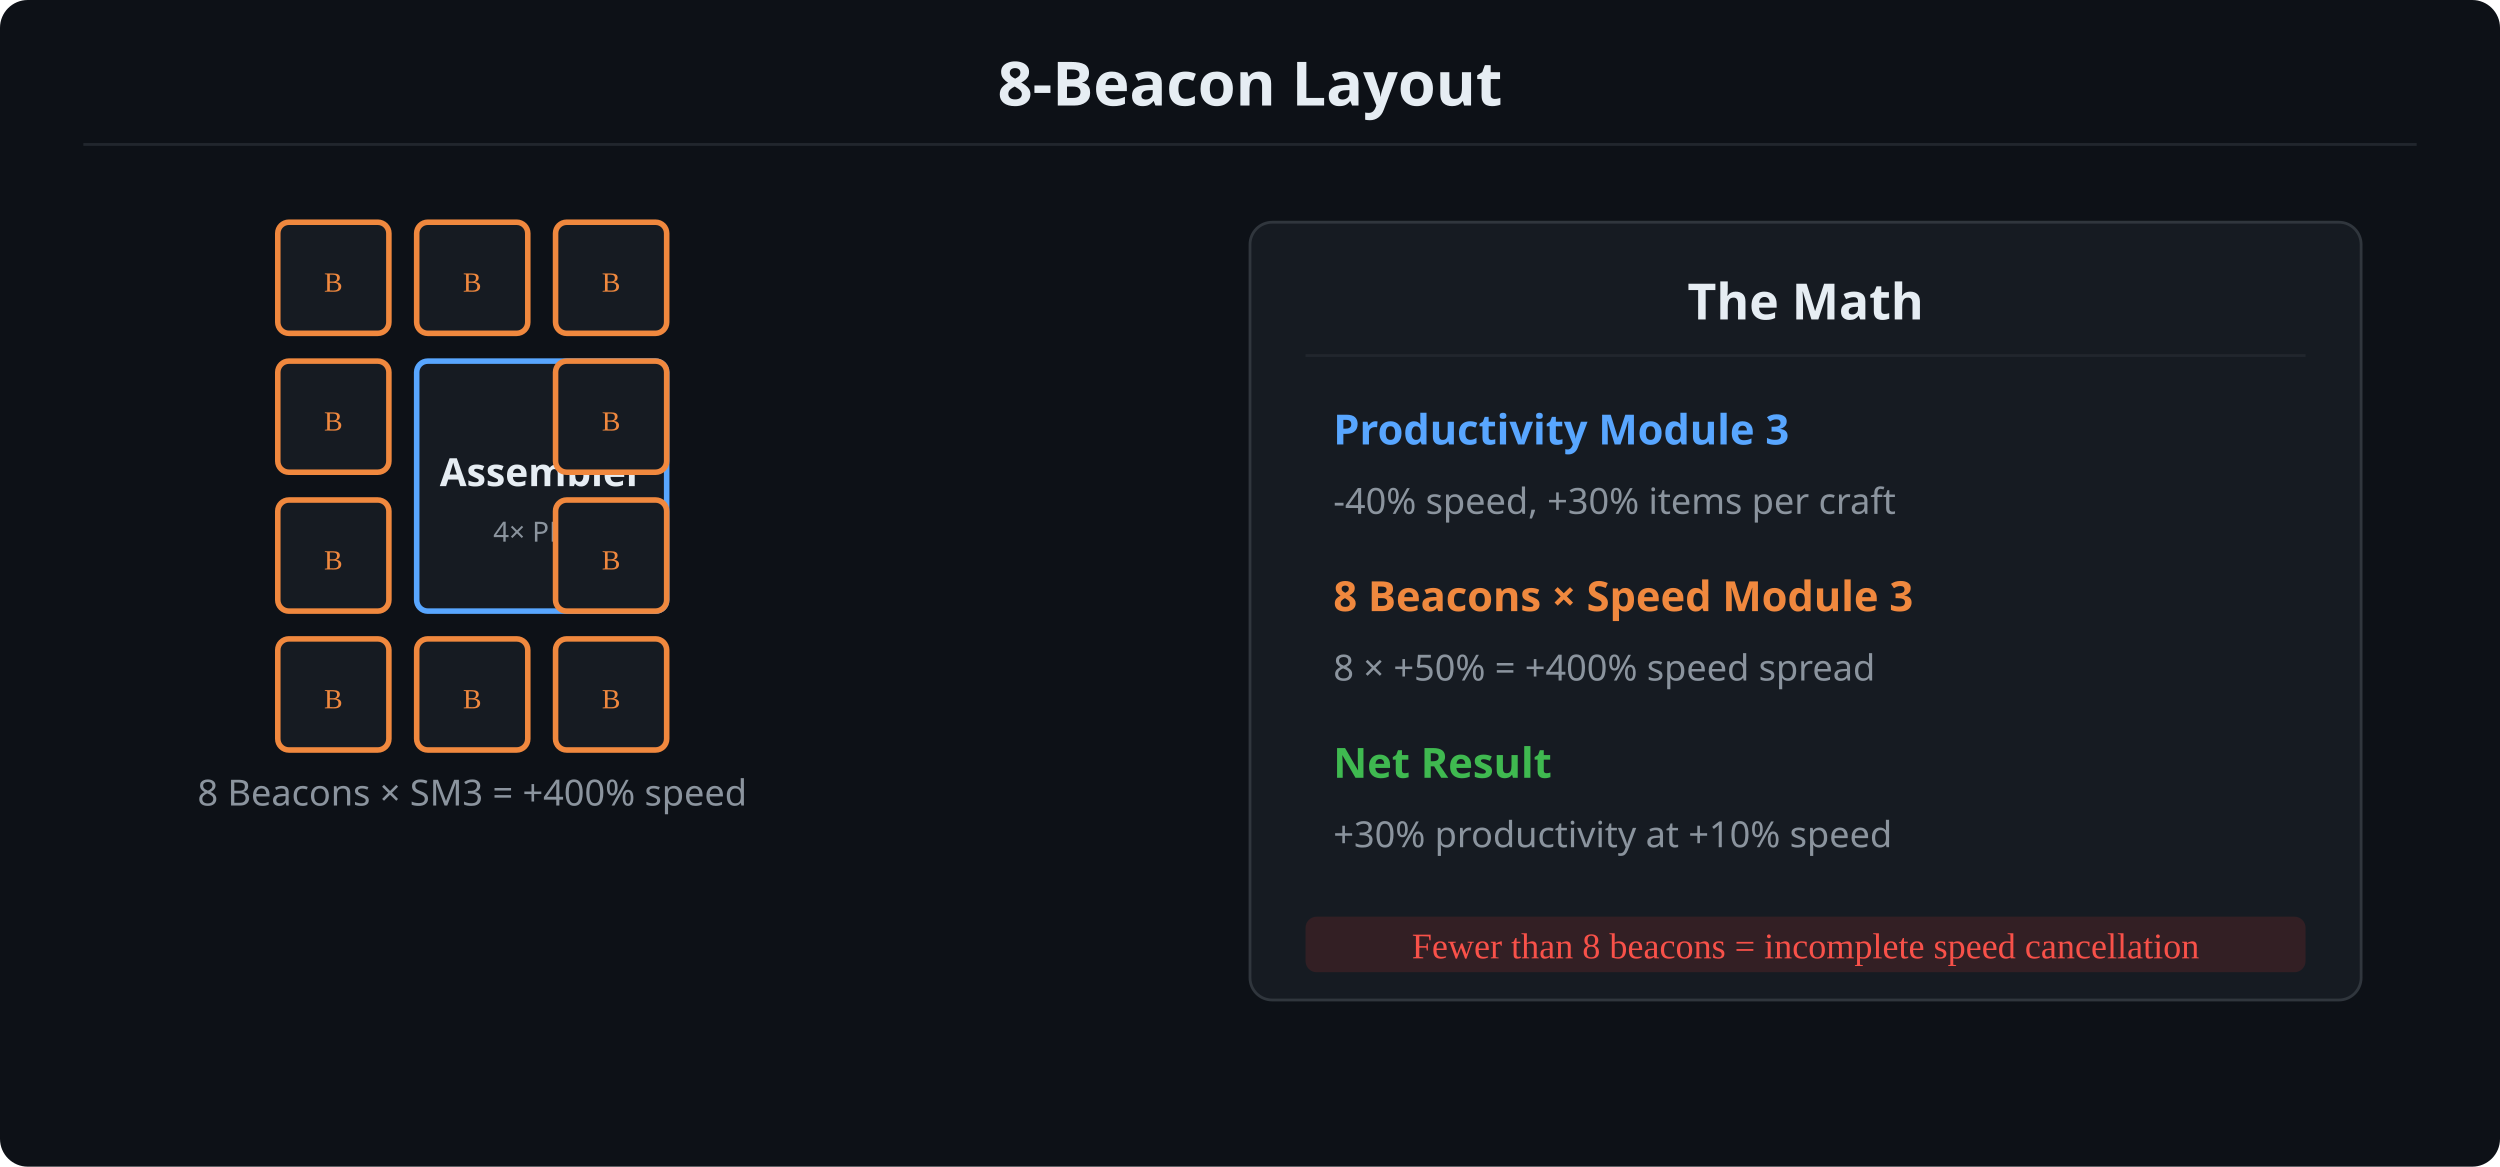
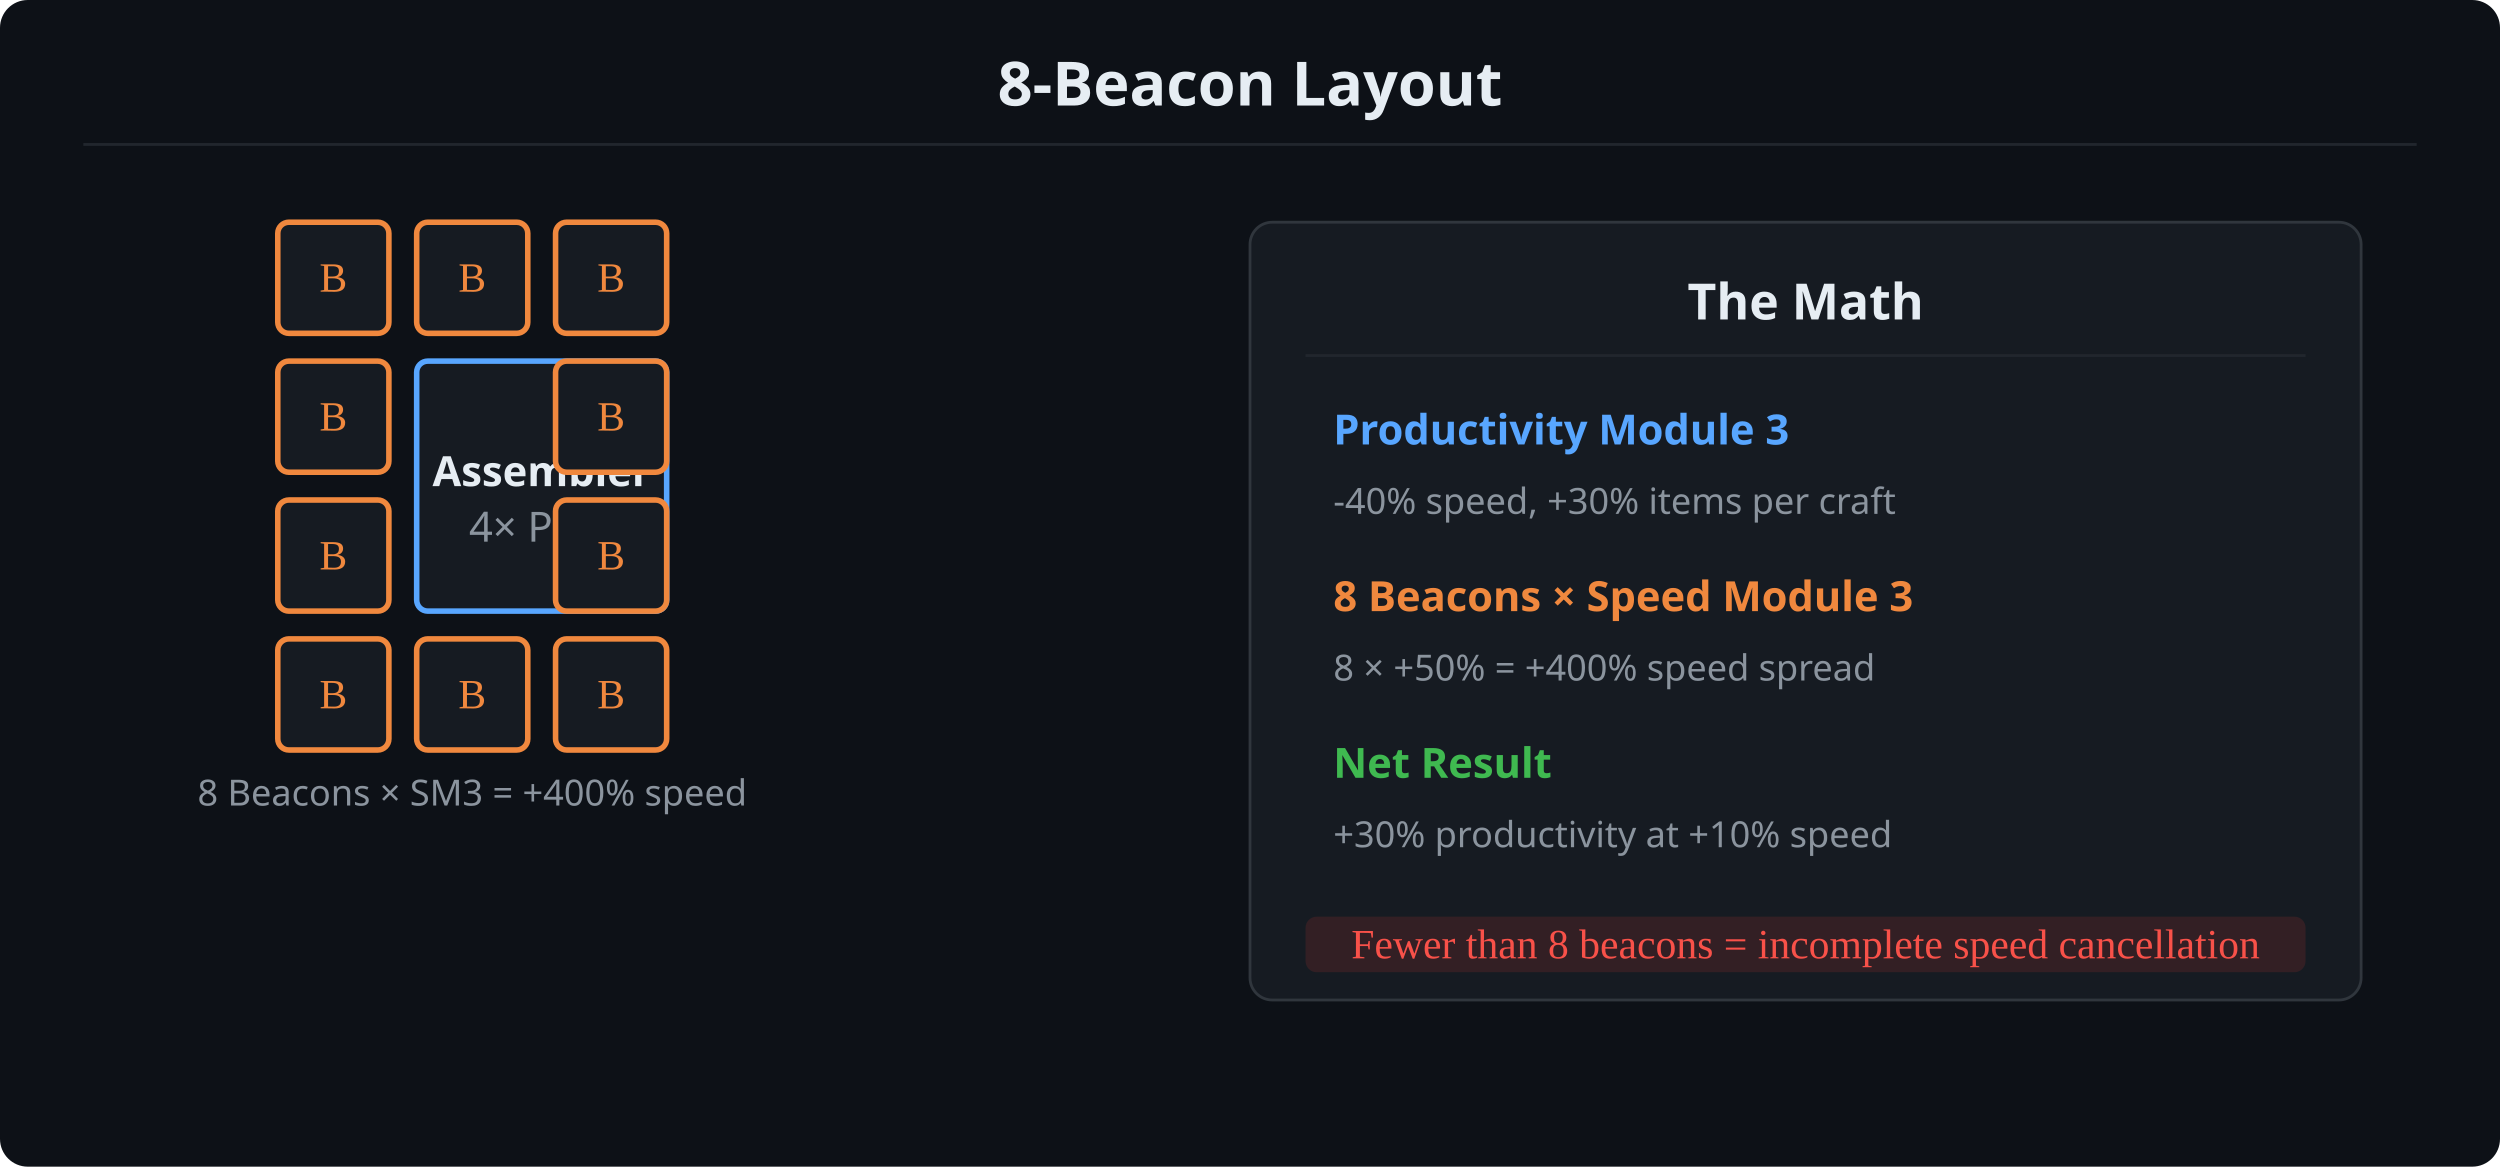
<svg xmlns="http://www.w3.org/2000/svg" viewBox="0 0 900 420" width="900" height="420">
  <defs>
    <marker id="m1" markerWidth="10" markerHeight="7" refX="9" refY="3.5" orient="auto">
      <path d="M0,0 L10,3.5 L0,7 Z" fill="#f0883e" />
    </marker>
  </defs>
  <style>.bg{fill:#0d1117}.box{fill:#161b22;stroke-width:2;rx:4}.lbl{font-family:'Segoe UI',sans-serif;font-size:17px;font-weight:bold;fill:#e6edf3}.sub{font-family:'Segoe UI',sans-serif;font-size:13px;fill:#8b949e}.arr{stroke-width:3;fill:none}</style>
  <rect width="900" height="420" class="bg" rx="10" />
  <text x="450" y="38" text-anchor="middle" style="font-family:'Segoe UI';font-size:22px;font-weight:bold;fill:#e6edf3">8-Beacon Layout</text>
  <line x1="30" y1="52" x2="870" y2="52" stroke="#21262d" />
  <g transform="translate(100,80)">
    <rect x="0" y="0" width="40" height="40" class="box" stroke="#f0883e" />
-     <text x="20" y="25" text-anchor="middle" style="font-size:10px;fill:#f0883e">B</text>
+     <text x="20" y="25" text-anchor="middle" style="font-size:15px;fill:#f0883e">B</text>
    <rect x="50" y="0" width="40" height="40" class="box" stroke="#f0883e" />
-     <text x="70" y="25" text-anchor="middle" style="font-size:10px;fill:#f0883e">B</text>
+     <text x="70" y="25" text-anchor="middle" style="font-size:15px;fill:#f0883e">B</text>
    <rect x="100" y="0" width="40" height="40" class="box" stroke="#f0883e" />
-     <text x="120" y="25" text-anchor="middle" style="font-size:10px;fill:#f0883e">B</text>
+     <text x="120" y="25" text-anchor="middle" style="font-size:15px;fill:#f0883e">B</text>
    <rect x="0" y="50" width="40" height="40" class="box" stroke="#f0883e" />
-     <text x="20" y="75" text-anchor="middle" style="font-size:10px;fill:#f0883e">B</text>
+     <text x="20" y="75" text-anchor="middle" style="font-size:15px;fill:#f0883e">B</text>
    <rect x="50" y="50" width="90" height="90" class="box" stroke="#58a6ff" stroke-width="3" />
-     <text x="95" y="95" text-anchor="middle" class="lbl" style="font-size:14px">Assembler</text>
-     <text x="95" y="115" text-anchor="middle" class="sub" style="font-size:10px">4× PM3</text>
+     <text x="95" y="95" text-anchor="middle" class="lbl" style="font-size:15px">Assembler</text>
+     <text x="95" y="115" text-anchor="middle" class="sub" style="font-size:15px">4× PM3</text>
    <rect x="100" y="50" width="40" height="40" class="box" stroke="#f0883e" />
-     <text x="120" y="75" text-anchor="middle" style="font-size:10px;fill:#f0883e">B</text>
+     <text x="120" y="75" text-anchor="middle" style="font-size:15px;fill:#f0883e">B</text>
    <rect x="0" y="100" width="40" height="40" class="box" stroke="#f0883e" />
-     <text x="20" y="125" text-anchor="middle" style="font-size:10px;fill:#f0883e">B</text>
+     <text x="20" y="125" text-anchor="middle" style="font-size:15px;fill:#f0883e">B</text>
    <rect x="100" y="100" width="40" height="40" class="box" stroke="#f0883e" />
-     <text x="120" y="125" text-anchor="middle" style="font-size:10px;fill:#f0883e">B</text>
+     <text x="120" y="125" text-anchor="middle" style="font-size:15px;fill:#f0883e">B</text>
    <rect x="0" y="150" width="40" height="40" class="box" stroke="#f0883e" />
-     <text x="20" y="175" text-anchor="middle" style="font-size:10px;fill:#f0883e">B</text>
+     <text x="20" y="175" text-anchor="middle" style="font-size:15px;fill:#f0883e">B</text>
    <rect x="50" y="150" width="40" height="40" class="box" stroke="#f0883e" />
-     <text x="70" y="175" text-anchor="middle" style="font-size:10px;fill:#f0883e">B</text>
+     <text x="70" y="175" text-anchor="middle" style="font-size:15px;fill:#f0883e">B</text>
    <rect x="100" y="150" width="40" height="40" class="box" stroke="#f0883e" />
-     <text x="120" y="175" text-anchor="middle" style="font-size:10px;fill:#f0883e">B</text>
+     <text x="120" y="175" text-anchor="middle" style="font-size:15px;fill:#f0883e">B</text>
    <text x="70" y="210" text-anchor="middle" class="sub">8 Beacons × SM3 = +400% speed</text>
  </g>
  <rect x="450" y="80" width="400" height="280" rx="8" fill="#161b22" stroke="#30363d" stroke-width="1" />
  <text x="650" y="115" text-anchor="middle" style="font-family:'Segoe UI';font-size:18px;font-weight:bold;fill:#e6edf3">The Math</text>
  <line x1="470" y1="128" x2="830" y2="128" stroke="#21262d" />
  <text x="480" y="160" style="font-family:'Segoe UI';font-size:15px;font-weight:bold;fill:#58a6ff">Productivity Module 3</text>
  <text x="480" y="185" class="sub">-40% speed, +30% items per craft</text>
  <text x="480" y="220" style="font-family:'Segoe UI';font-size:15px;font-weight:bold;fill:#f0883e">8 Beacons × Speed Module 3</text>
  <text x="480" y="245" class="sub">8 × +50% = +400% speed spread</text>
  <text x="480" y="280" style="font-family:'Segoe UI';font-size:15px;font-weight:bold;fill:#3fb950">Net Result</text>
  <text x="480" y="305" class="sub">+30% productivity at +10% speed</text>
  <rect x="470" y="330" width="360" height="20" rx="4" fill="#da3633" fill-opacity="0.15" />
-   <text x="650" y="345" text-anchor="middle" style="font-size:13px;fill:#f85149">Fewer than 8 beacons = incomplete speed cancellation</text>
+   <text x="650" y="345" text-anchor="middle" style="font-size:15px;fill:#f85149">Fewer than 8 beacons = incomplete speed cancellation</text>
</svg>
